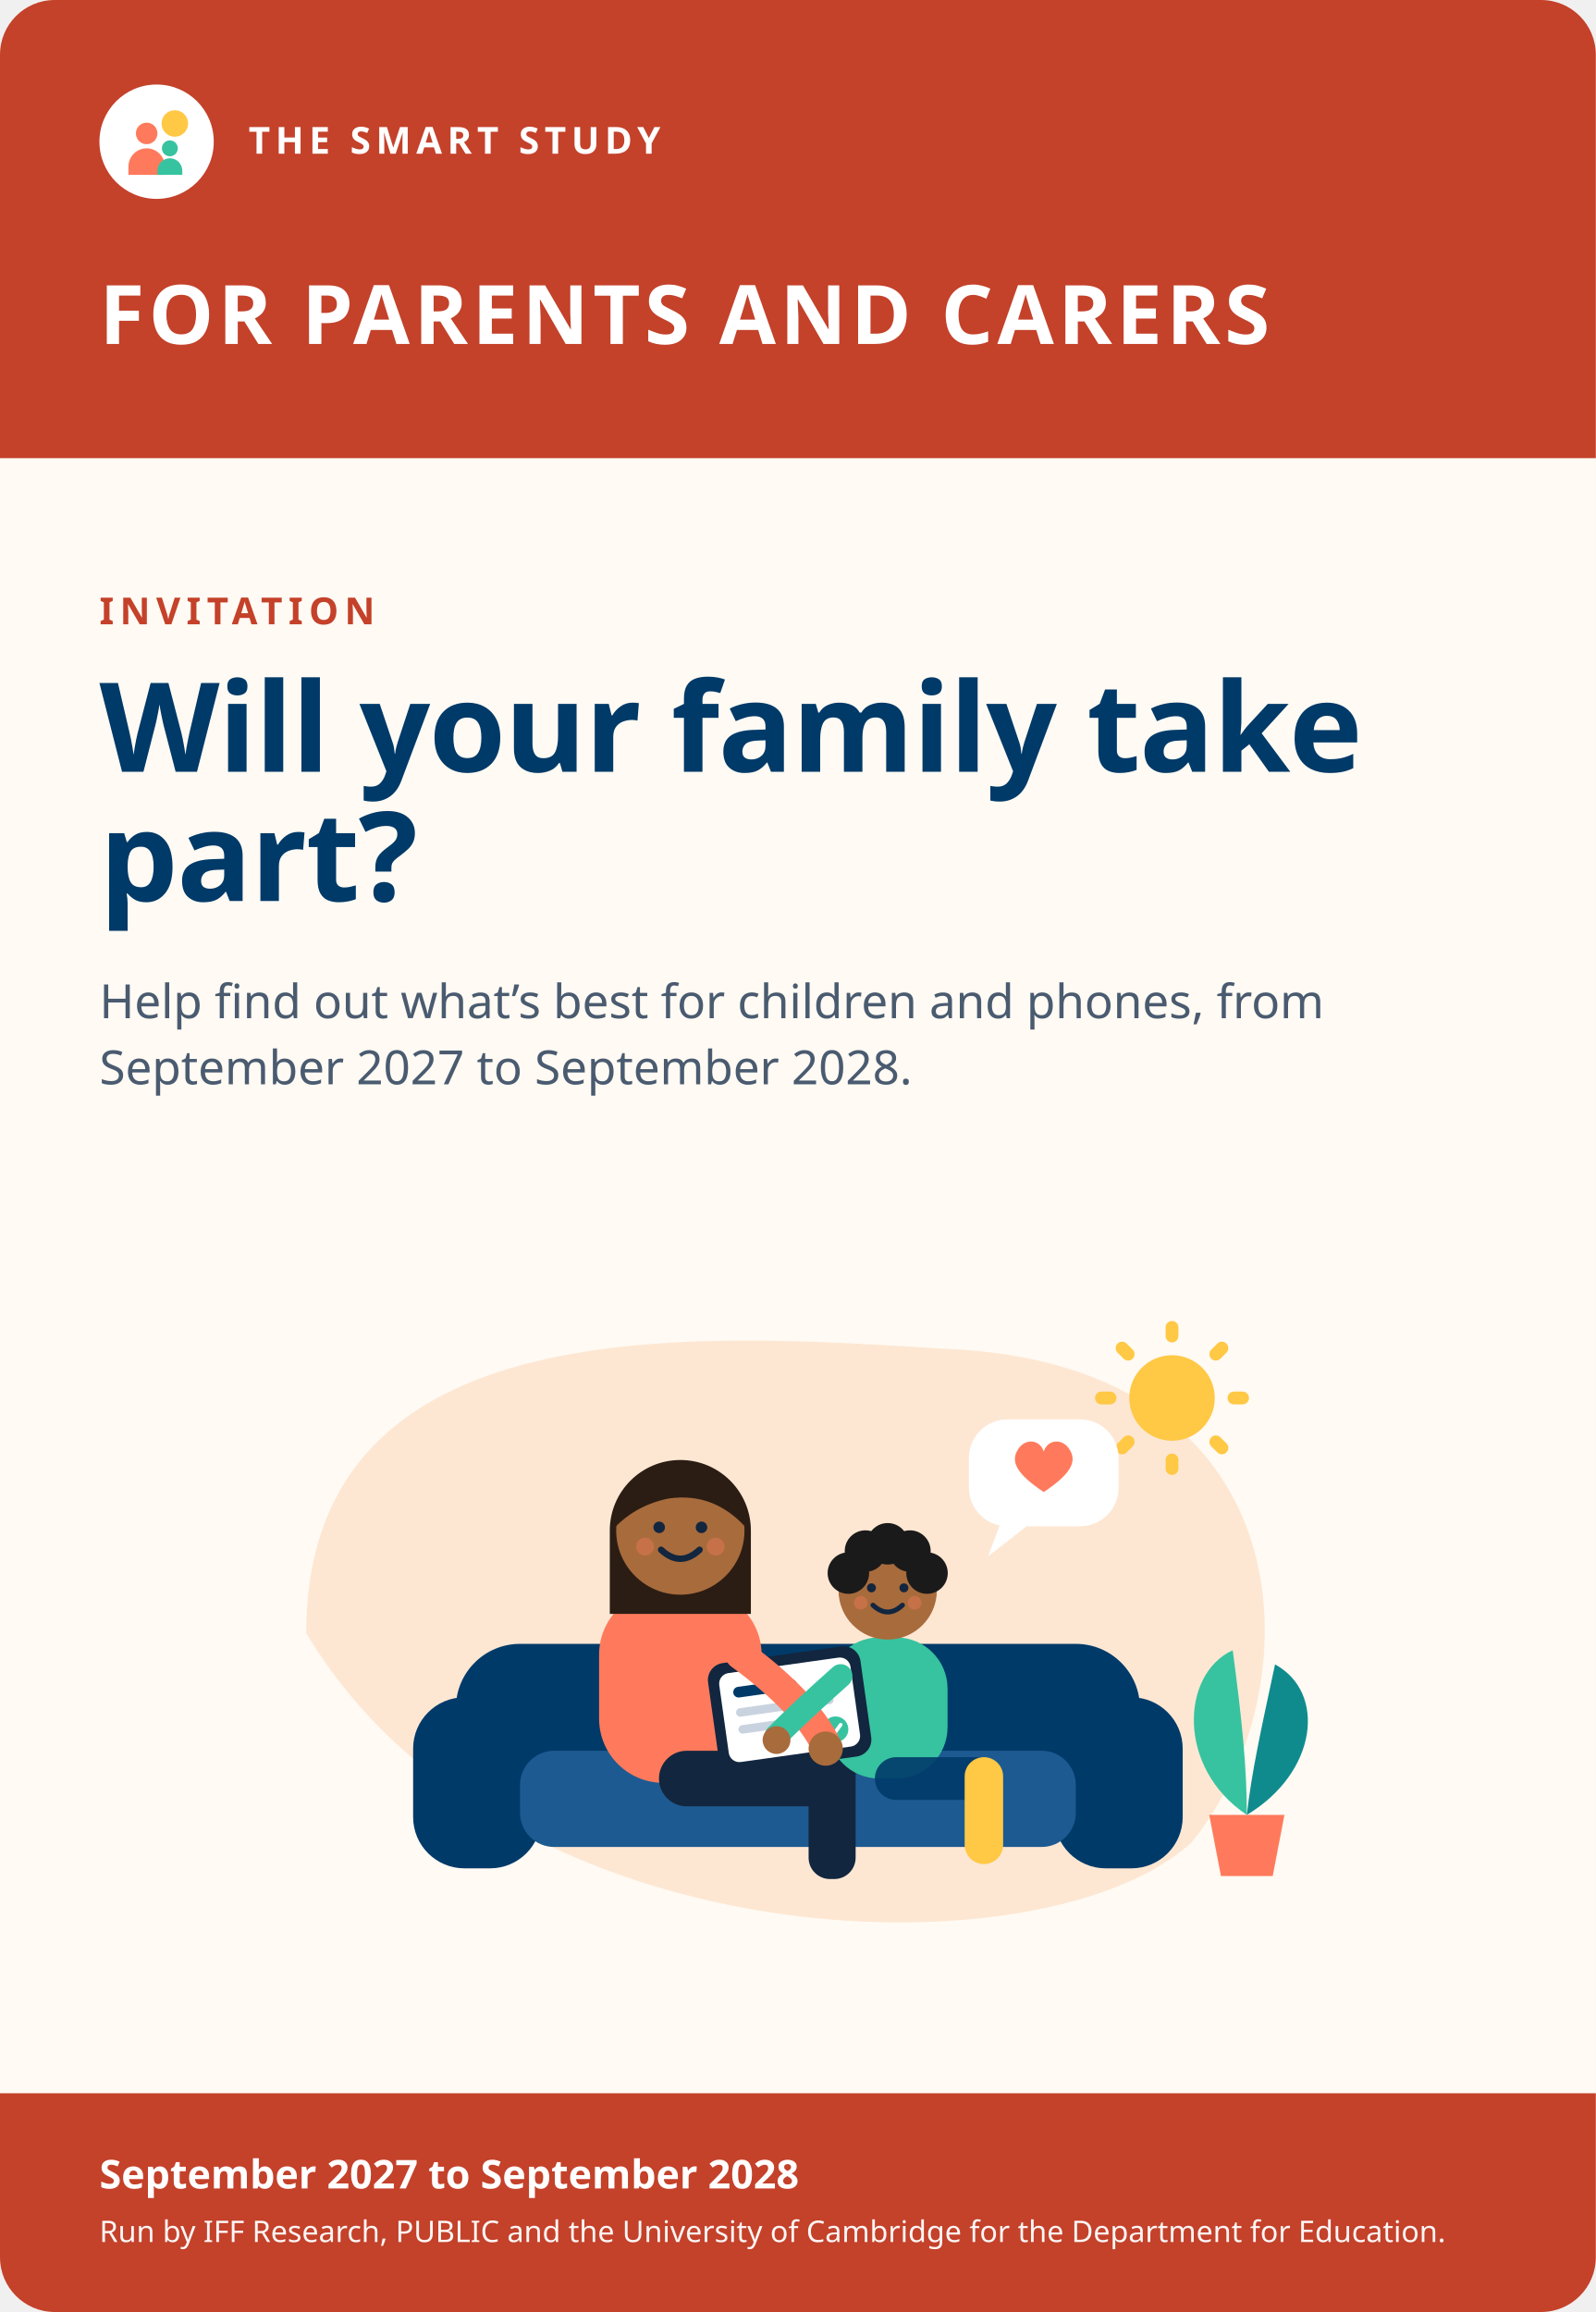
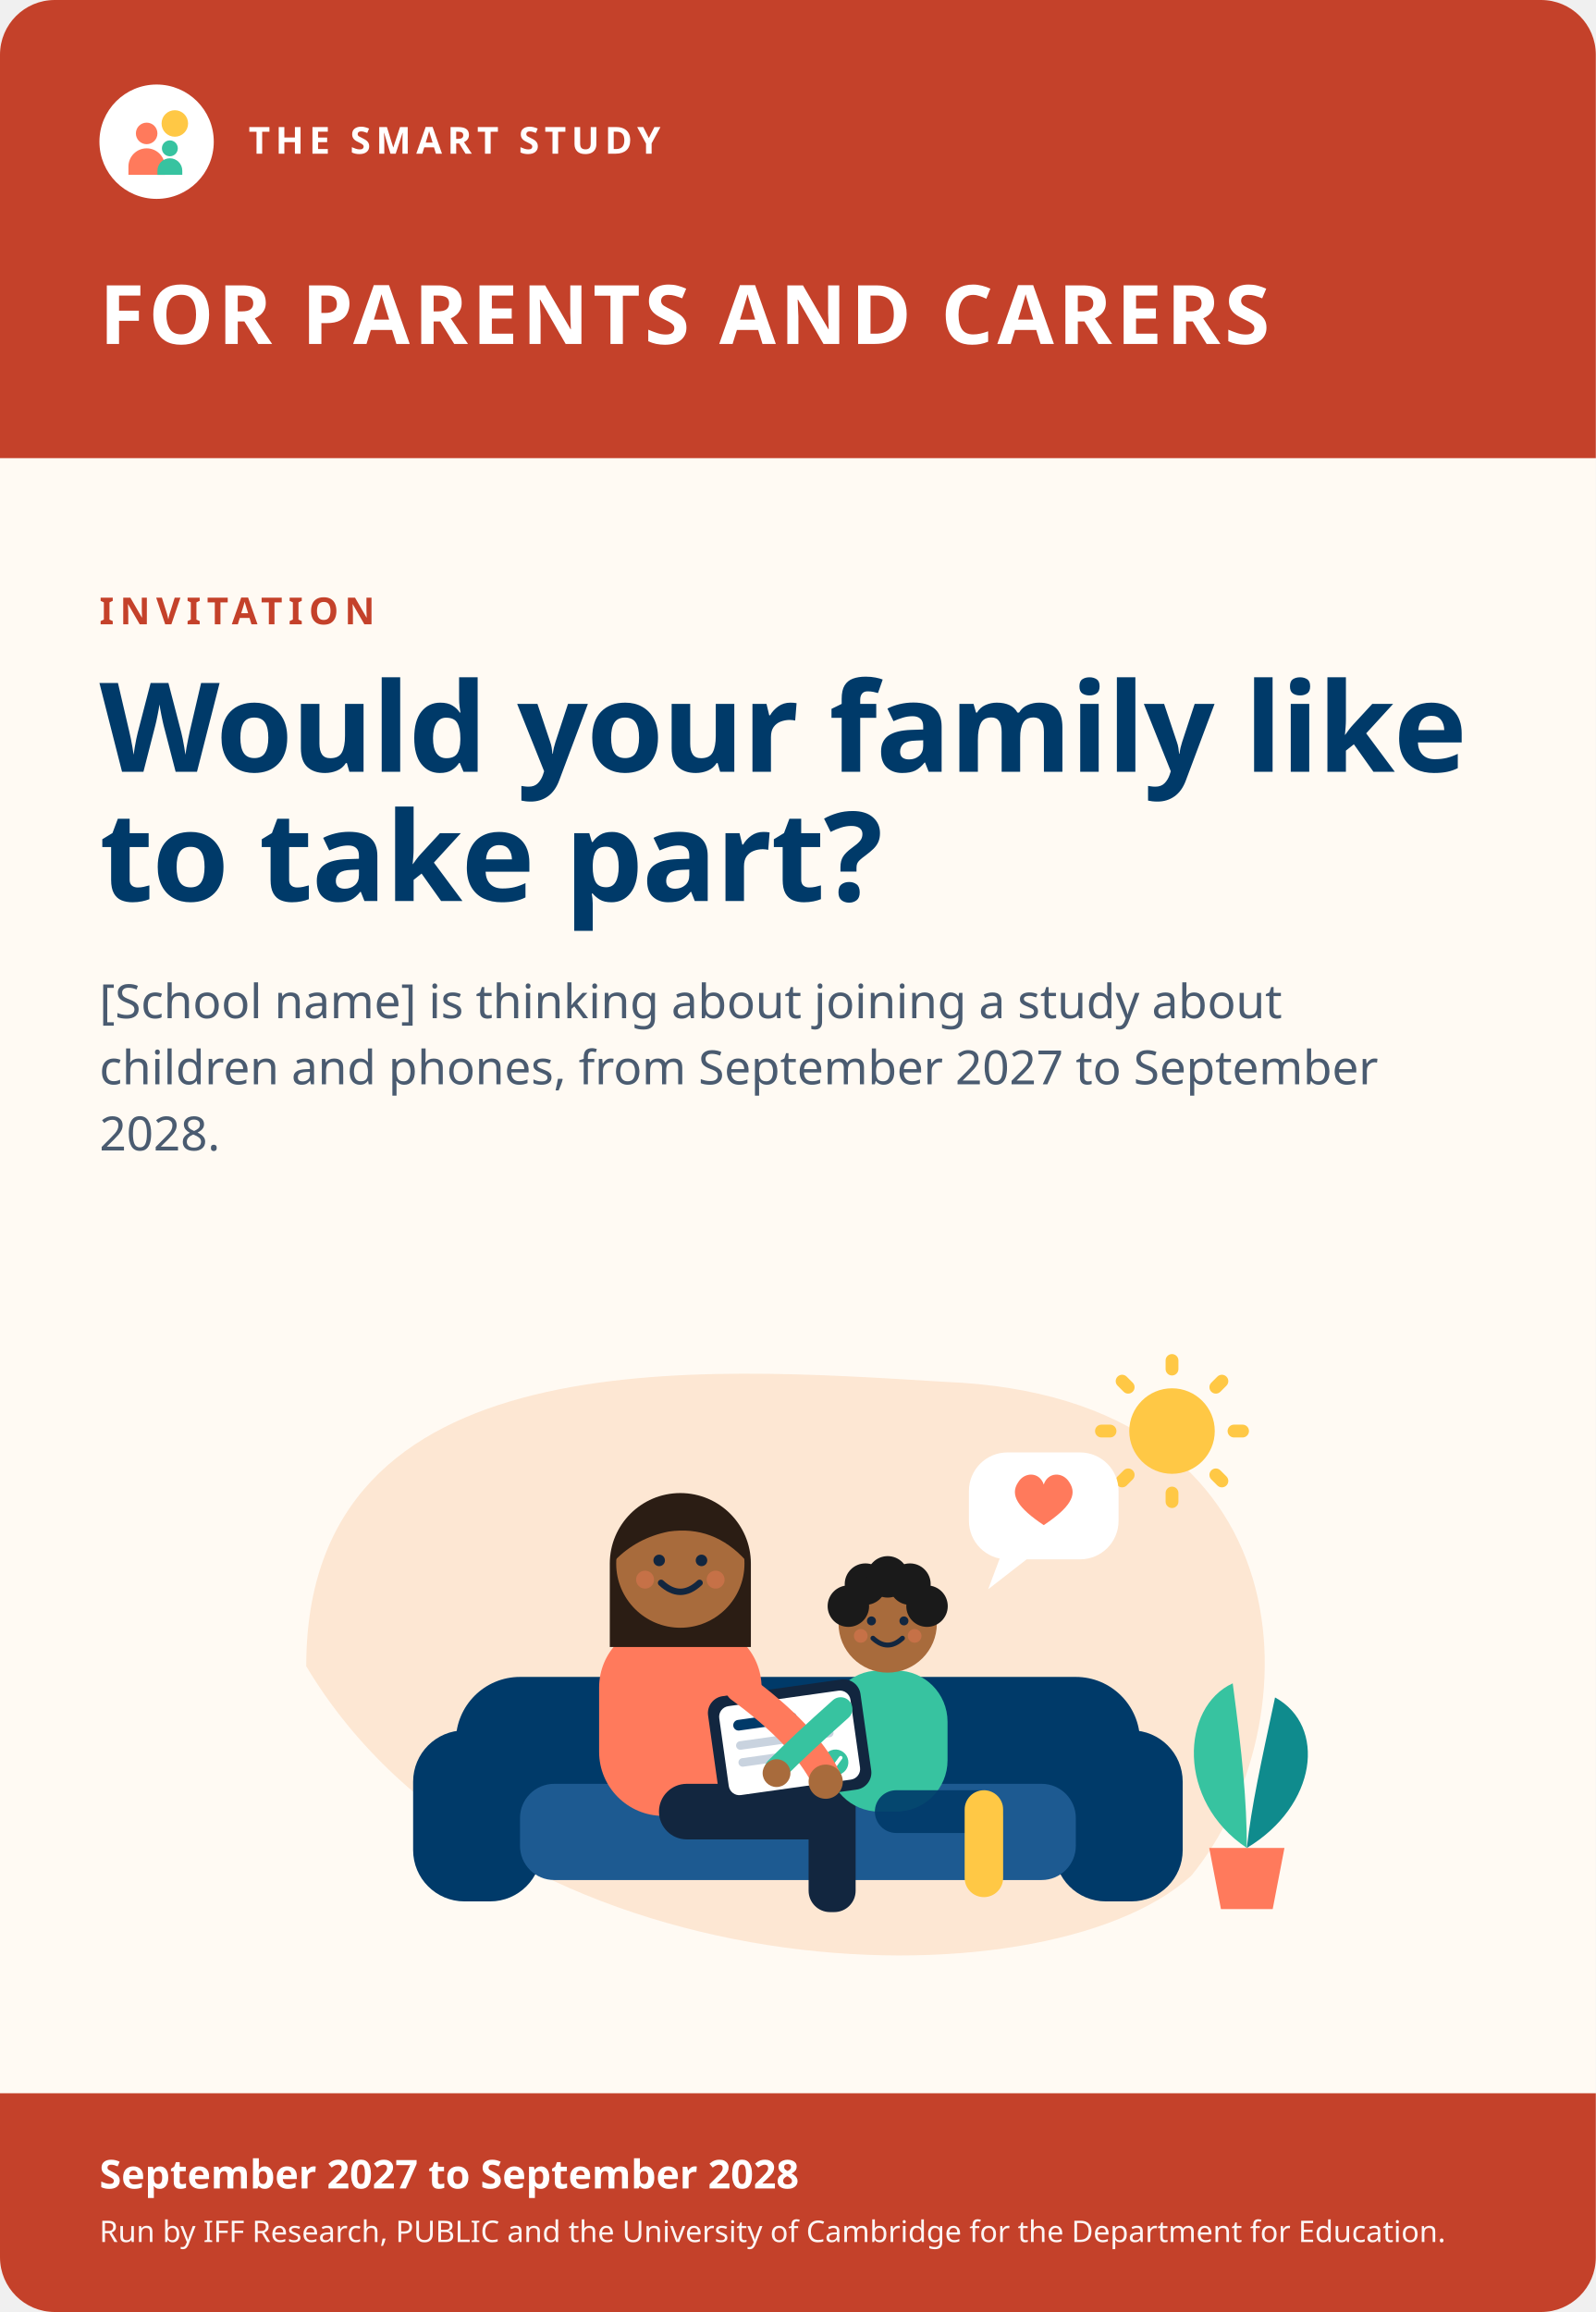
<svg xmlns="http://www.w3.org/2000/svg" width="642" height="930" viewBox="0 0 642 930">
  <defs>
    <clipPath id="card-shape">
      <rect width="642" height="930" rx="22" />
    </clipPath>
  </defs>
-   <g id="Cover: Will your family take part?" clip-path="url(#card-shape)">
+   <g id="Cover: Would your family like to take part?" clip-path="url(#card-shape)">
    <rect id="Background" width="642" height="930" fill="#FFFAF3" />
    <rect id="Top band" x="0" y="0" width="642" height="184.3" fill="#C4412A" />
    <rect id="Bottom band" x="0" y="842" width="642" height="88" fill="#C4412A" />
    <circle id="Logo disc" cx="63" cy="57" r="23" fill="#FFFFFF" />
    <g id="Logo" transform="translate(47 41) scale(0.66667)">
      <circle cx="35" cy="13" r="8" fill="#ffc845" />
      <circle cx="18" cy="19" r="6.5" fill="#ff7a5c" />
      <path d="M7 44v-5a11 11 0 0 1 22 0v5z" fill="#ff7a5c" />
      <circle cx="32" cy="28" r="4.8" fill="#37c3a0" />
      <path d="M24.5 44v-2.5a7.5 7.5 0 0 1 15 0V44z" fill="#37c3a0" />
    </g>
    <g id="The SMART Study">
      <text x="100" y="61.82" font-family="Nunito" font-size="15" font-weight="800" fill="#FFFFFF" letter-spacing="2.1">THE SMART STUDY</text>
    </g>
    <g id="Audience">
      <text x="40" y="138.35" font-family="Nunito" font-size="33" font-weight="900" fill="#FFFFFF" letter-spacing="1.65">FOR PARENTS AND CARERS</text>
    </g>
    <g id="Kind of document">
      <text x="40" y="251.12" font-family="Nunito" font-size="15" font-weight="800" fill="#C4412A" letter-spacing="2.4">INVITATION</text>
    </g>
    <g id="Title">
-       <text x="40" y="310.44" font-family="Nunito" font-size="50" font-weight="900" fill="#003A69" letter-spacing="-0.5">Will your family take</text>
-       <text x="40" y="362.44" font-family="Nunito" font-size="50" font-weight="900" fill="#003A69" letter-spacing="-0.5">part?</text>
+       <text x="40" y="310.44" font-family="Nunito" font-size="50" font-weight="900" fill="#003A69" letter-spacing="-0.5">Would your family like</text>
+       <text x="40" y="362.44" font-family="Nunito" font-size="50" font-weight="900" fill="#003A69" letter-spacing="-0.5">to take part?</text>
    </g>
    <g id="What it is">
-       <text x="40" y="409.57" font-family="Nunito" font-size="19" font-weight="400" fill="#4A5B70">Help find out what’s best for children and phones, from</text>
-       <text x="40" y="436.16" font-family="Nunito" font-size="19" font-weight="400" fill="#4A5B70">September 2027 to September 2028.</text>
+       <text x="40" y="409.57" font-family="Nunito" font-size="19" font-weight="400" fill="#4A5B70">[School name] is thinking about joining a study about</text>
+       <text x="40" y="436.16" font-family="Nunito" font-size="19" font-weight="400" fill="#4A5B70">children and phones, from September 2027 to September</text>
+       <text x="40" y="462.76" font-family="Nunito" font-size="19" font-weight="400" fill="#4A5B70">2028.</text>
    </g>
-     <g id="Illustration" transform="translate(106 510.74) scale(0.86)">
+     <g id="Illustration" transform="translate(106 524.04) scale(0.86)">
      <path d="M20 170 C20 16.0 204.0 30 319.0 37.0 C491.5 44.0 491.5 198.0 434.0 268.0 C365.0 331.0 112.0 324.0 20 170z" fill="#fde7d3" />
      <rect x="422" y="24" width="6" height="10" rx="3" fill="#ffc845" transform="rotate(0 425 60)" />
      <rect x="422" y="24" width="6" height="10" rx="3" fill="#ffc845" transform="rotate(45 425 60)" />
      <rect x="422" y="24" width="6" height="10" rx="3" fill="#ffc845" transform="rotate(90 425 60)" />
      <rect x="422" y="24" width="6" height="10" rx="3" fill="#ffc845" transform="rotate(135 425 60)" />
      <rect x="422" y="24" width="6" height="10" rx="3" fill="#ffc845" transform="rotate(180 425 60)" />
      <rect x="422" y="24" width="6" height="10" rx="3" fill="#ffc845" transform="rotate(225 425 60)" />
      <rect x="422" y="24" width="6" height="10" rx="3" fill="#ffc845" transform="rotate(270 425 60)" />
      <rect x="422" y="24" width="6" height="10" rx="3" fill="#ffc845" transform="rotate(315 425 60)" />
      <circle cx="425" cy="60" r="20" fill="#ffc845" />
      <rect x="90" y="175" width="320" height="80" rx="30" fill="#003a69" />
      <rect x="70" y="200" width="60" height="80" rx="24" fill="#003a69" />
      <rect x="370" y="200" width="60" height="80" rx="24" fill="#003a69" />
      <rect x="120" y="225" width="260" height="45" rx="16" fill="#1d5a91" />
      <rect x="157" y="150" width="76" height="90" rx="30" fill="#ff7a5c" />
      <rect x="185" y="225" width="90" height="26" rx="13" fill="#12263f" />
      <rect x="255" y="225" width="22" height="60" rx="10" fill="#12263f" />
      <path d="M162.0 161.0 V122 a33.0 33.0 0 0 1 66.0 0 V161.0 z" fill="#2b1d14" />
      <circle cx="195" cy="122" r="30" fill="#a86b3c" />
      <path d="M164.4 120.5 a30.6 30.6 0 0 1 61.2 0 q-15.0 -16.5 -36.0 -13.5 q-15.0 3.0 -25.2 13.5 z" fill="#2b1d14" />
      <circle cx="185.1" cy="120.5" r="2.7" fill="#12263f" />
      <circle cx="204.9" cy="120.5" r="2.7" fill="#12263f" />
      <path d="M186.0 131.0 q9.0 8.4 18.0 0" stroke="#12263f" stroke-width="3.0" fill="none" stroke-linecap="round" />
      <circle cx="178.5" cy="129.5" r="4.2" fill="#ff7a5c" opacity=".35" />
      <circle cx="211.5" cy="129.5" r="4.2" fill="#ff7a5c" opacity=".35" />
      <rect x="264" y="172" width="56" height="66" rx="24" fill="#37c3a0" />
      <rect x="286" y="228" width="60" height="20" rx="10" fill="#003a69" opacity=".9" />
      <rect x="328" y="228" width="18" height="50" rx="9" fill="#ffc845" />
      <circle cx="292" cy="150" r="23" fill="#a86b3c" />
      <circle cx="273.6" cy="141.9" r="9.7" fill="#1a1a1a" />
      <circle cx="281.6" cy="131.6" r="9.7" fill="#1a1a1a" />
      <circle cx="292.0" cy="128.2" r="9.7" fill="#1a1a1a" />
      <circle cx="302.4" cy="131.6" r="9.7" fill="#1a1a1a" />
      <circle cx="310.4" cy="141.9" r="9.7" fill="#1a1a1a" />
      <circle cx="284.4" cy="148.8" r="2.1" fill="#12263f" />
      <circle cx="299.6" cy="148.8" r="2.1" fill="#12263f" />
      <path d="M285.1 156.9 q6.9 6.4 13.8 0" stroke="#12263f" stroke-width="2.3" fill="none" stroke-linecap="round" />
      <circle cx="279.4" cy="155.8" r="3.2" fill="#ff7a5c" opacity=".35" />
      <circle cx="304.6" cy="155.8" r="3.2" fill="#ff7a5c" opacity=".35" />
      <g transform="rotate(-8 245 205)">
        <rect x="210" y="180" width="72" height="52" rx="8" fill="#12263f" />
        <rect x="215" y="185" width="62" height="42" rx="5" fill="#fff" />
        <rect x="221" y="192" width="30" height="5" rx="2.5" fill="#003a69" />
        <rect x="221" y="202" width="46" height="4" rx="2" fill="#c9d3df" />
        <rect x="221" y="210" width="40" height="4" rx="2" fill="#c9d3df" />
        <circle cx="266" cy="218" r="6" fill="#37c3a0" />
        <path d="M263.3 218 l1.8 1.92 l3.6 -3.72" stroke="#fff" stroke-width="1.68" fill="none" stroke-linecap="round" stroke-linejoin="round" />
      </g>
      <path d="M223 180 q30 22 40 42" stroke="#ff7a5c" stroke-width="14" fill="none" stroke-linecap="round" />
      <circle cx="263" cy="224" r="8" fill="#a86b3c" />
      <path d="M270 190 q-18 16 -30 28" stroke="#37c3a0" stroke-width="11" fill="none" stroke-linecap="round" />
      <circle cx="240" cy="220" r="6.5" fill="#a86b3c" />
      <rect x="330" y="70" width="70" height="50" rx="18" fill="#fff" />
      <path d="M345 118 l-6 16 18-14z" fill="#fff" />
      <path d="M365 104 c-12-8-16-14-12-20 3-5 10-5 12 1 2-6 9-6 12-1 4 6 0 12-12 20z" fill="#ff7a5c" />
      <g transform="translate(460 255) scale(1.1)">
        <path d="M0 0 C-30 -20 -28 -60 -6 -70 C-2 -40 0 -20 0 0z" fill="#37c3a0" />
        <path d="M0 0 C30 -18 34 -52 12 -64 C6 -36 2 -18 0 0z" fill="#0f8b8d" />
        <path d="M-16 0 h32 l-5 26 h-22z" fill="#ff7a5c" />
      </g>
    </g>
    <g id="Dates">
      <text x="40" y="880.31" font-family="Nunito" font-size="16" font-weight="800" fill="#FFFFFF">September 2027 to September 2028</text>
    </g>
    <g id="Run by">
      <text x="40" y="901.86" font-family="Nunito" font-size="12" font-weight="400" fill="#FFFFFF" fill-opacity="0.95">Run by IFF Research, PUBLIC and the University of Cambridge for the Department for Education.</text>
    </g>
  </g>
</svg>
